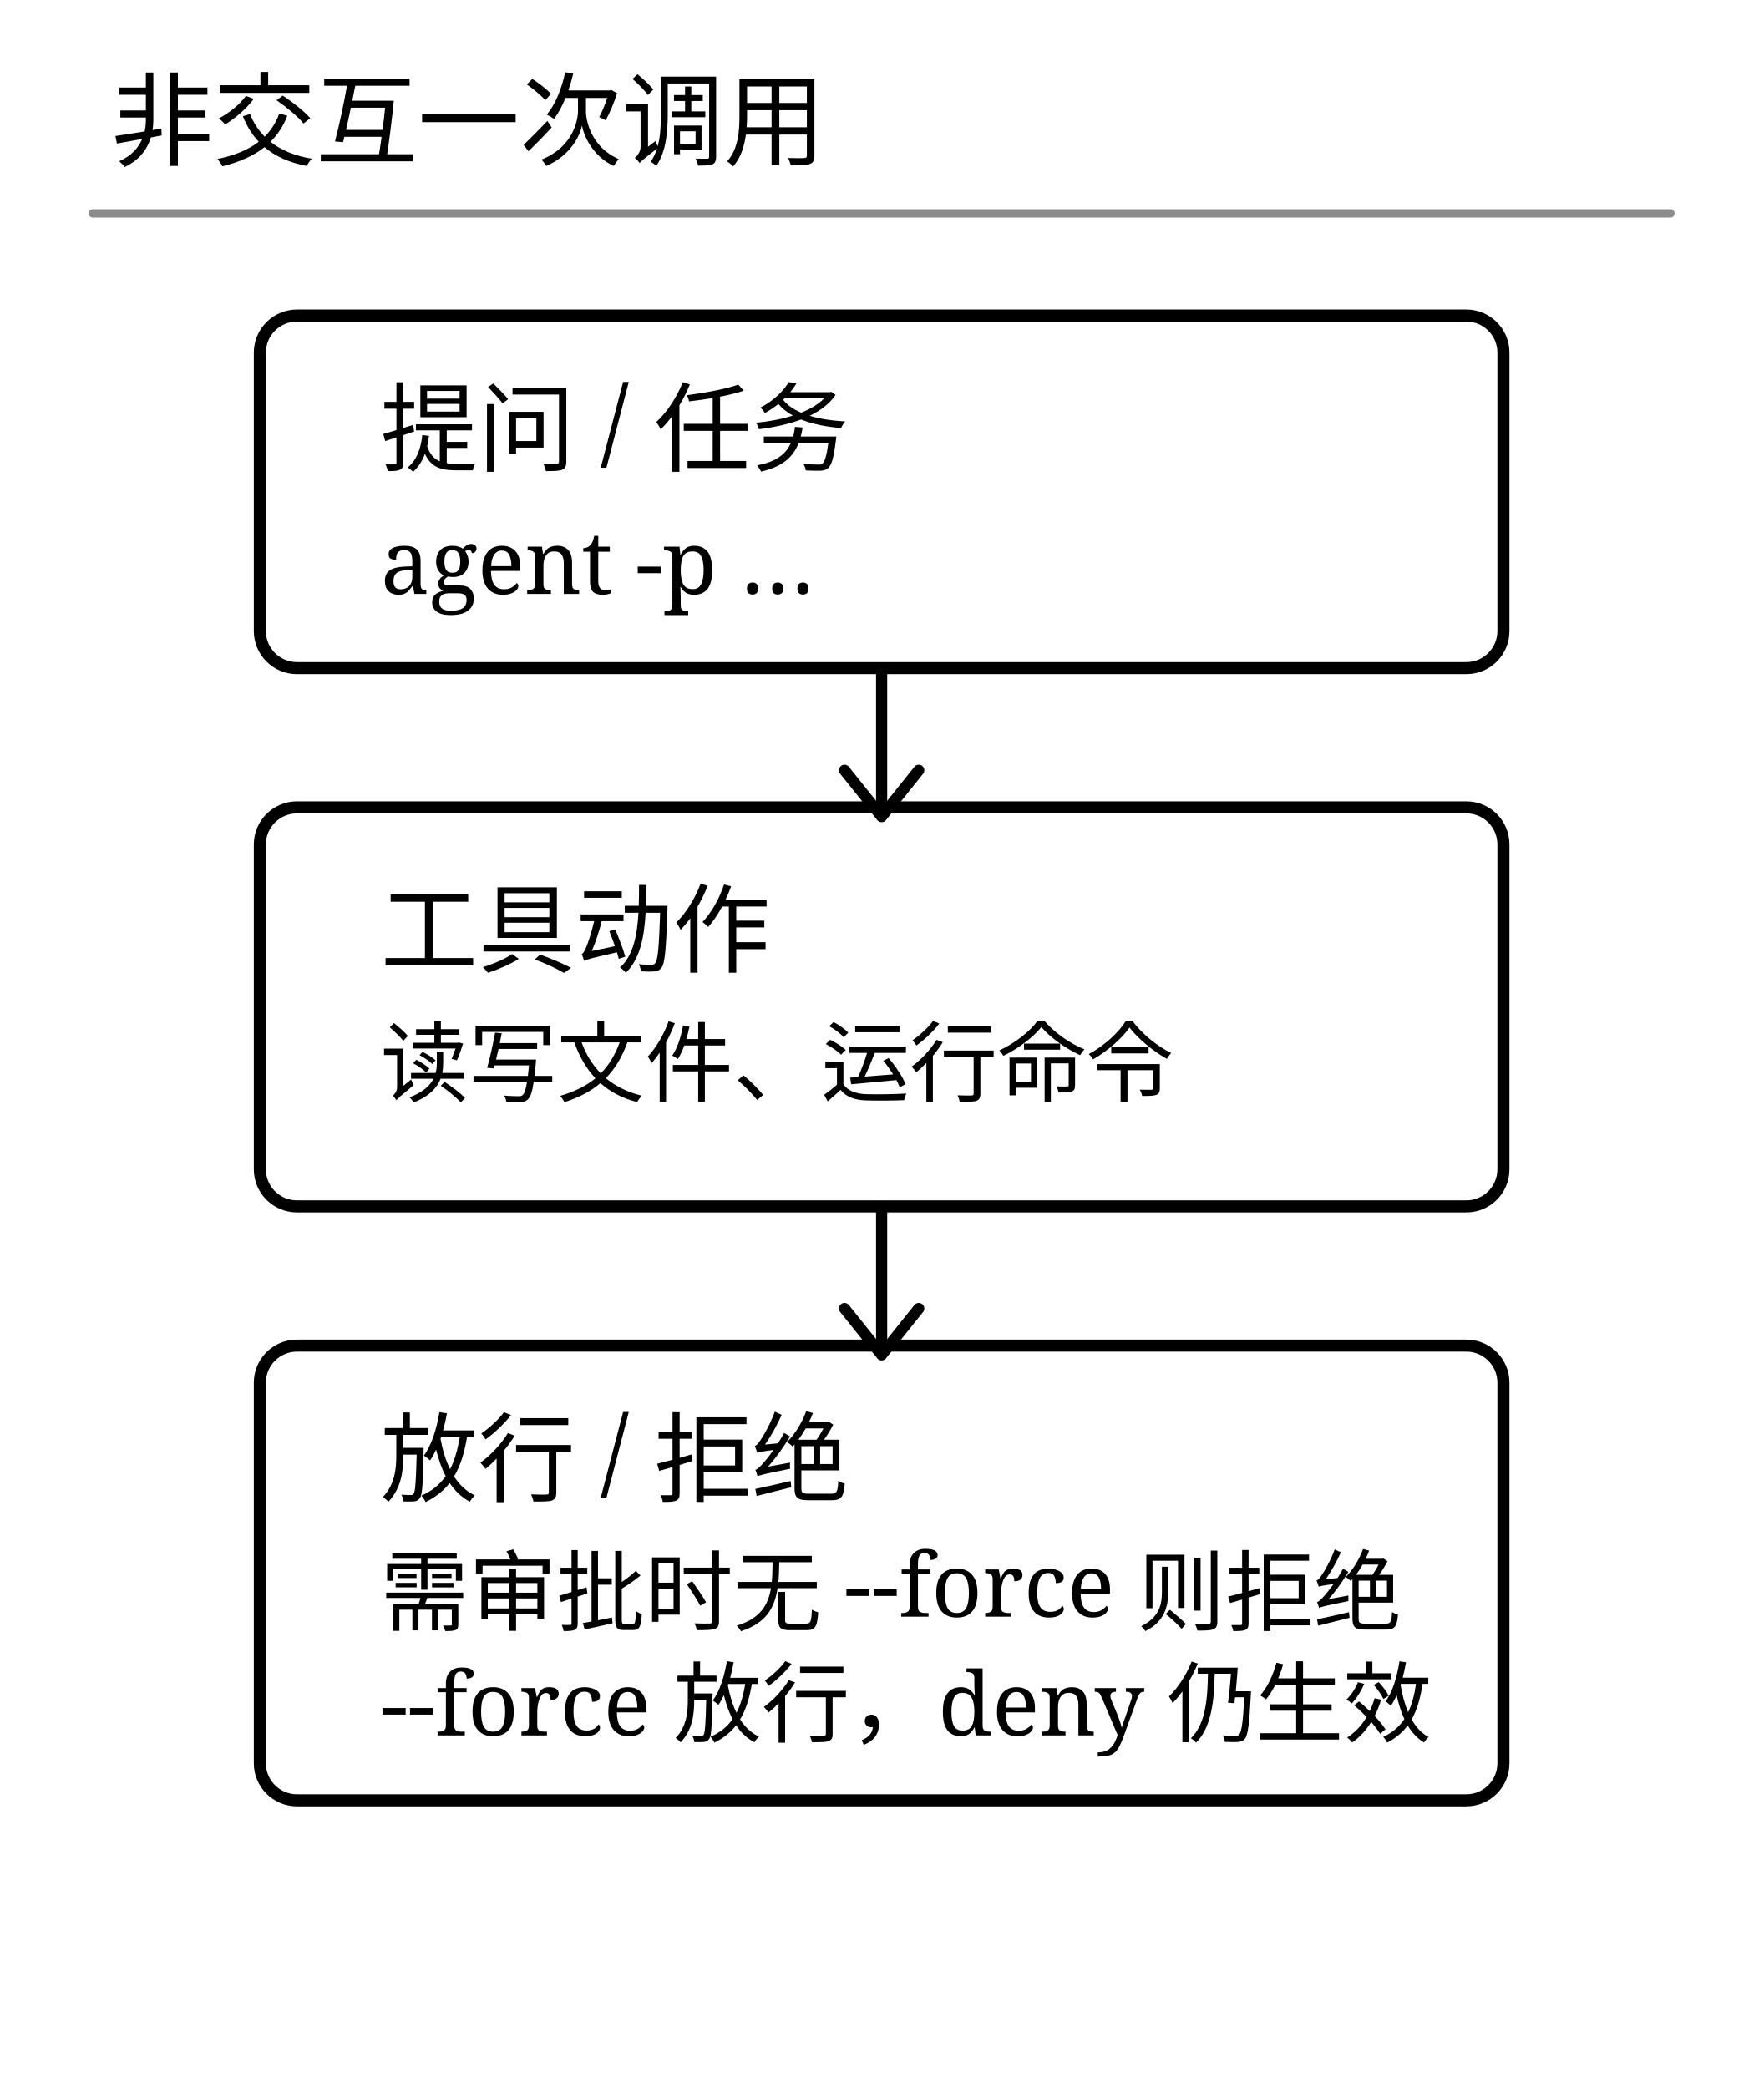
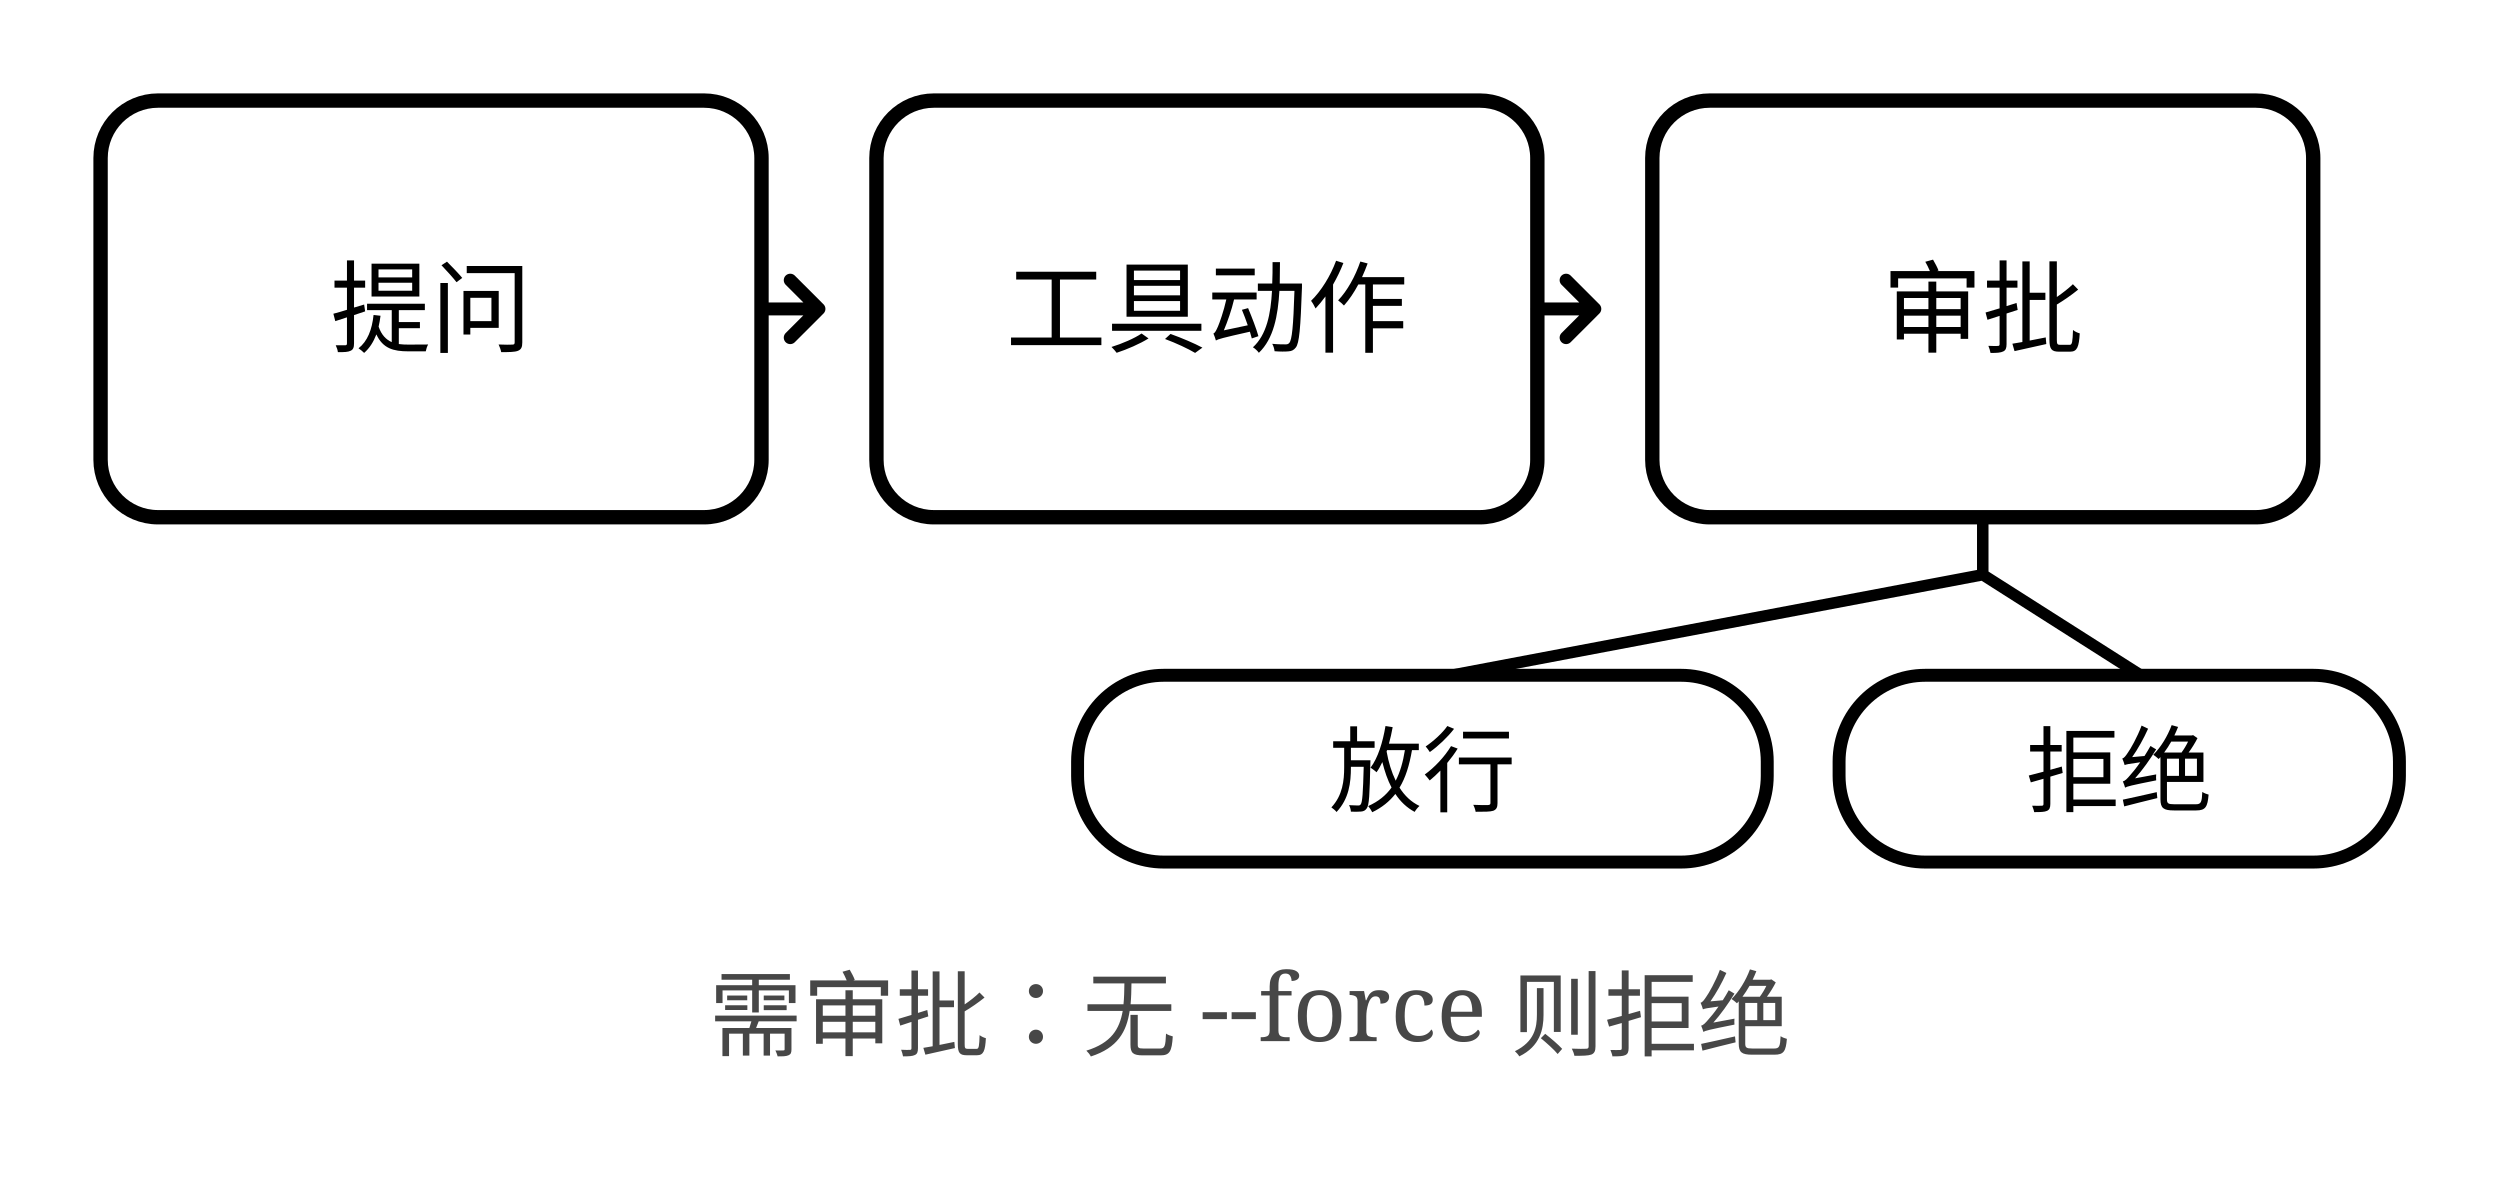
- <svg xmlns="http://www.w3.org/2000/svg" viewBox="0 0 380 450" width="100%" height="auto" fill="none" stroke="currentColor" stroke-width="2.6" stroke-linecap="round" stroke-linejoin="round">
-   <g font-family="serif" fill="currentColor" stroke="none">
-     <text x="24" y="34" font-size="22">非交互一次调用</text>
-     <path d="M20 46h340" fill="none" stroke="currentColor" stroke-width="1.8" opacity=".45" />
-     <rect x="56" y="68" width="268" height="76" rx="8" fill="none" stroke="currentColor" />
-     <text x="82" y="100" font-size="21">提问 / 任务</text>
-     <text x="82" y="128" font-size="19">agent -p …</text>
-     <path d="M190 144v30" fill="none" stroke="currentColor" stroke-width="2.4" />
-     <path d="m182 166 8 10 8-10" fill="none" stroke="currentColor" stroke-width="2.4" />
-     <rect x="56" y="174" width="268" height="86" rx="8" fill="none" stroke="currentColor" />
-     <text x="82" y="208" font-size="21">工具动作</text>
-     <text x="82" y="236" font-size="19">读写文件、运行命令</text>
-     <path d="M190 260v30" fill="none" stroke="currentColor" stroke-width="2.4" />
-     <path d="m182 282 8 10 8-10" fill="none" stroke="currentColor" stroke-width="2.4" />
-     <rect x="56" y="290" width="268" height="98" rx="8" fill="none" stroke="currentColor" />
-     <text x="82" y="322" font-size="21">放行 / 拒绝</text>
-     <text x="82" y="350" font-size="19">需审批时无 --force 则拒绝</text>
-     <text x="82" y="374" font-size="19">--force 放行，deny 仍生效</text>
+ <svg xmlns="http://www.w3.org/2000/svg" viewBox="0 16 348 164" width="100%" height="auto" fill="none" stroke="currentColor" stroke-width="2" stroke-linecap="round" stroke-linejoin="round">
+   <rect x="14" y="30" width="92" height="58" rx="8" />
+   <rect x="122" y="30" width="92" height="58" rx="8" />
+   <rect x="230" y="30" width="92" height="58" rx="8" />
+   <path d="M106 59h8m-4-4 4 4-4 4" stroke-width="1.8" />
+   <path d="M214 59h8m-4-4 4 4-4 4" stroke-width="1.8" />
+   <g font-family="serif" fill="currentColor" stroke="none" text-anchor="middle">
+     <text x="60" y="64" font-size="14">提问</text>
+     <text x="168" y="64" font-size="14">工具动作</text>
+     <text x="276" y="64" font-size="14">审批</text>
+   </g>
+   <path d="M276 88v8l-74 14M276 96l22 14" stroke-width="1.6" />
+   <rect x="150" y="110" width="96" height="26" rx="12" stroke-width="1.8" />
+   <rect x="256" y="110" width="78" height="26" rx="12" stroke-width="1.8" />
+   <g font-family="serif" fill="currentColor" stroke="none" text-anchor="middle" font-size="13">
+     <text x="198" y="128">放行</text>
+     <text x="295" y="128">拒绝</text>
+   </g>
+   <g font-family="serif" fill="currentColor" stroke="none" text-anchor="middle" font-size="13" opacity=".72">
+     <text x="174" y="162">需审批：无 --force 则拒绝</text>
  </g>
</svg>
